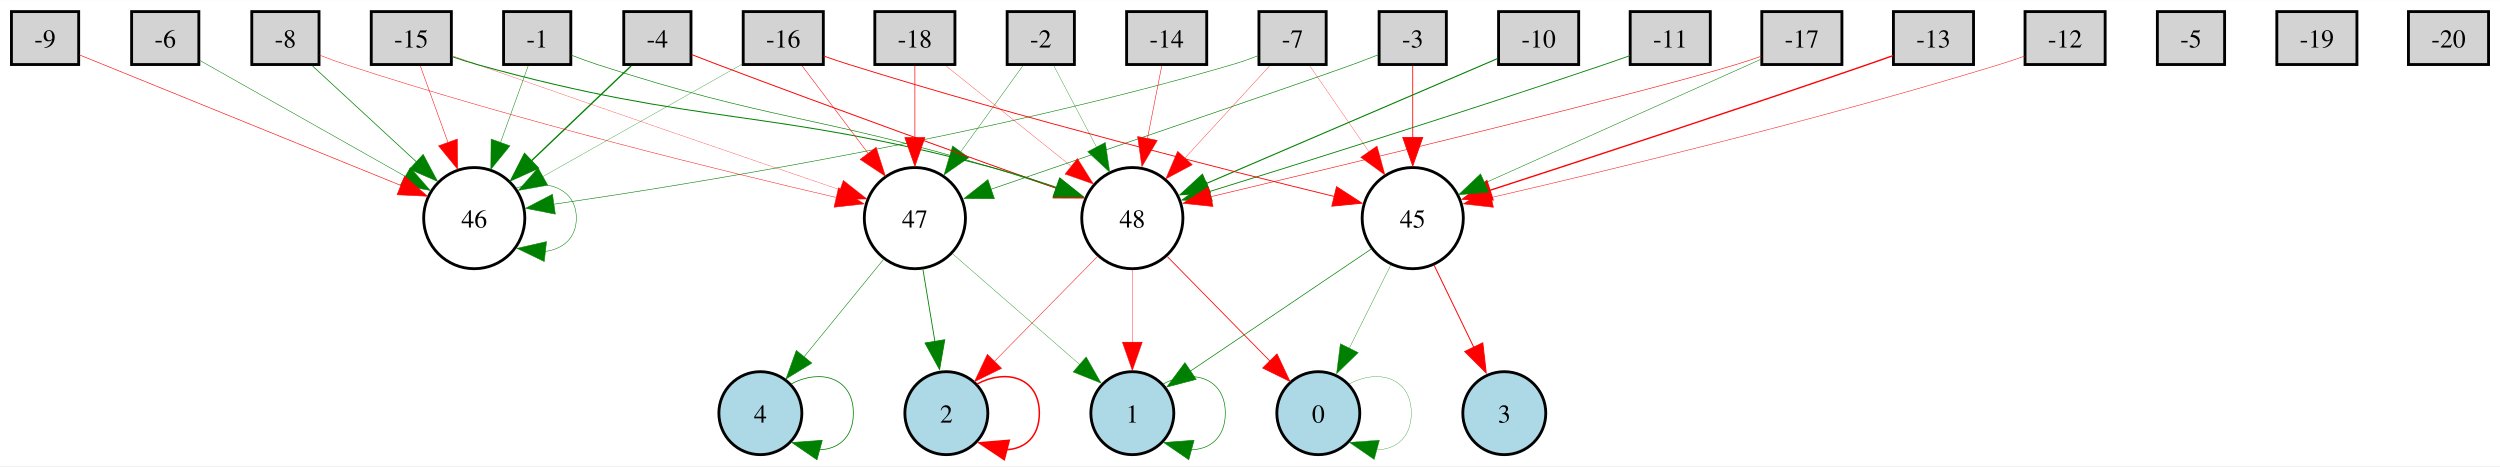
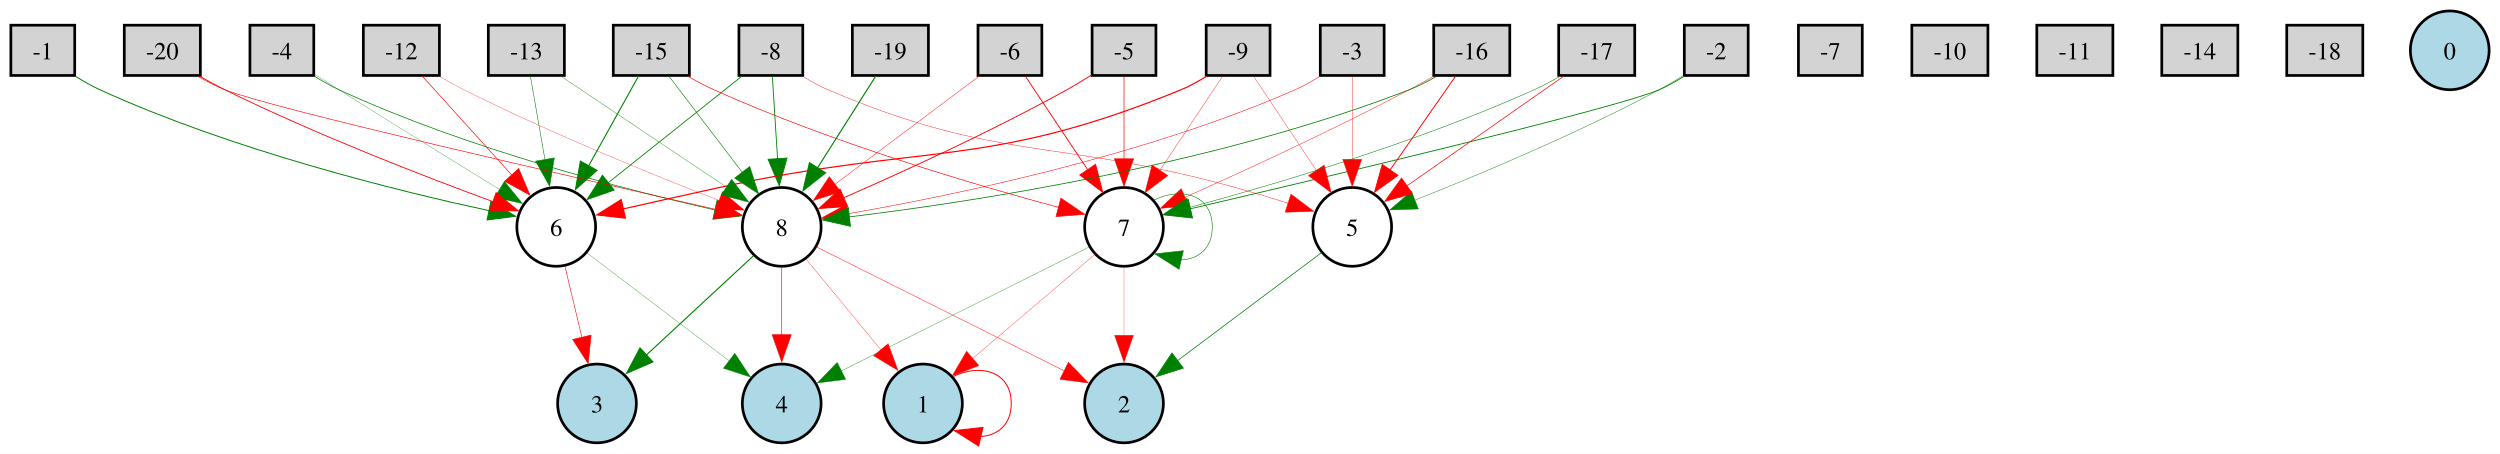
- <svg xmlns="http://www.w3.org/2000/svg" width="874pt" height="163pt" viewBox="0.00 0.00 873.75 162.85">
-   <g id="graph0" class="graph" transform="scale(1 1) rotate(0) translate(4 158.85)">
-     <polygon fill="white" stroke="none" points="-4,4 -4,-158.85 869.75,-158.85 869.75,4 -4,4" />
+ <svg xmlns="http://www.w3.org/2000/svg" width="920pt" height="167pt" viewBox="0.00 0.00 920.25 166.97">
+   <g id="graph0" class="graph" transform="scale(1 1) rotate(0) translate(4 162.97)">
+     <polygon fill="white" stroke="none" points="-4,4 -4,-162.97 916.25,-162.97 916.25,4 -4,4" />
    <g id="node1" class="node">
-       <polygon fill="lightgray" stroke="black" points="195.5,-154.85 172,-154.85 172,-136.35 195.5,-136.35 195.5,-154.85" />
-       <text text-anchor="middle" x="183.75" y="-142.3" font-family="Times,serif" font-size="9.00">-1</text>
+       <polygon fill="lightgray" stroke="black" points="23.5,-153.73 0,-153.73 0,-135.23 23.5,-135.23 23.5,-153.73" />
+       <text text-anchor="middle" x="11.75" y="-141.18" font-family="Times,serif" font-size="9.00">-1</text>
    </g>
    <g id="node27" class="node">
-       <ellipse fill="white" stroke="black" cx="161.75" cy="-82.67" rx="17.68" ry="17.68" />
-       <text text-anchor="middle" x="161.75" y="-79.37" font-family="Times,serif" font-size="9.00">46</text>
+       <ellipse fill="white" stroke="black" cx="200.75" cy="-79.49" rx="14.5" ry="14.5" />
+       <text text-anchor="middle" x="200.75" y="-76.19" font-family="Times,serif" font-size="9.00">6</text>
+     </g>
+     <g id="edge1" class="edge">
+       <path fill="none" stroke="green" stroke-width="0.36" d="M23.85,-134.88C26.69,-133.1 29.75,-131.35 32.75,-129.98 81.44,-107.72 142.64,-92.66 176.1,-85.44" />
+       <polygon fill="green" stroke="green" stroke-width="0.36" points="176.72,-88.88 185.79,-83.4 175.28,-82.03 176.72,-88.88" />
+     </g>
+     <g id="node2" class="node">
+       <polygon fill="lightgray" stroke="black" points="639.5,-153.73 616,-153.73 616,-135.23 639.5,-135.23 639.5,-153.73" />
+       <text text-anchor="middle" x="627.75" y="-141.18" font-family="Times,serif" font-size="9.00">-2</text>
+     </g>
+     <g id="node26" class="node">
+       <ellipse fill="white" stroke="black" cx="493.75" cy="-79.49" rx="14.5" ry="14.5" />
+       <text text-anchor="middle" x="493.75" y="-76.19" font-family="Times,serif" font-size="9.00">5</text>
+     </g>
+     <g id="edge31" class="edge">
+       <path fill="none" stroke="green" stroke-width="0.16" d="M615.51,-135.15C612.68,-133.36 609.65,-131.54 606.75,-129.98 576.49,-113.77 539.83,-98.45 516.64,-89.27" />
+       <polygon fill="green" stroke="green" stroke-width="0.16" points="518.11,-86.09 507.52,-85.7 515.55,-92.6 518.11,-86.09" />
+     </g>
+     <g id="node28" class="node">
+       <ellipse fill="white" stroke="black" cx="409.75" cy="-79.49" rx="14.5" ry="14.5" />
+       <text text-anchor="middle" x="409.75" y="-76.19" font-family="Times,serif" font-size="9.00">7</text>
+     </g>
+     <g id="edge30" class="edge">
+       <path fill="none" stroke="green" stroke-width="0.32" d="M615.69,-134.79C612.85,-133.01 609.77,-131.29 606.75,-129.98 590.84,-123.09 483.15,-97.59 434.06,-86.13" />
+       <polygon fill="green" stroke="green" stroke-width="0.32" points="434.98,-82.75 424.45,-83.89 433.4,-89.57 434.98,-82.75" />
+     </g>
+     <g id="node3" class="node">
+       <polygon fill="lightgray" stroke="black" points="505.5,-153.73 482,-153.73 482,-135.23 505.5,-135.23 505.5,-153.73" />
+       <text text-anchor="middle" x="493.75" y="-141.18" font-family="Times,serif" font-size="9.00">-3</text>
+     </g>
+     <g id="edge17" class="edge">
+       <path fill="none" stroke="red" stroke-width="0.14" d="M493.75,-134.98C493.75,-127.12 493.75,-115.07 493.75,-104.29" />
+       <polygon fill="red" stroke="red" stroke-width="0.14" points="497.25,-104.36 493.75,-94.36 490.25,-104.36 497.25,-104.36" />
+     </g>
+     <g id="node29" class="node">
+       <ellipse fill="white" stroke="black" cx="283.75" cy="-79.49" rx="14.5" ry="14.5" />
+       <text text-anchor="middle" x="283.75" y="-76.19" font-family="Times,serif" font-size="9.00">8</text>
+     </g>
+     <g id="edge26" class="edge">
+       <path fill="none" stroke="red" stroke-width="0.19" d="M481.68,-134.81C478.84,-133.03 475.77,-131.31 472.75,-129.98 416.21,-105.16 344.52,-90.62 307.81,-84.28" />
+       <polygon fill="red" stroke="red" stroke-width="0.19" points="308.74,-80.89 298.3,-82.69 307.58,-87.79 308.74,-80.89" />
+     </g>
+     <g id="node4" class="node">
+       <polygon fill="lightgray" stroke="black" points="111.5,-153.73 88,-153.73 88,-135.23 111.5,-135.23 111.5,-153.73" />
+       <text text-anchor="middle" x="99.75" y="-141.18" font-family="Times,serif" font-size="9.00">-4</text>
+     </g>
+     <g id="edge2" class="edge">
+       <path fill="none" stroke="green" stroke-width="0.11" d="M111.72,-135.74C114.67,-133.84 117.82,-131.83 120.75,-129.98 140.92,-117.27 164.09,-102.96 180.29,-93.01" />
+       <polygon fill="green" stroke="green" stroke-width="0.11" points="181.67,-96.27 188.37,-88.06 178.01,-90.3 181.67,-96.27" />
+     </g>
+     <g id="edge36" class="edge">
+       <path fill="none" stroke="green" stroke-width="0.27" d="M111.86,-134.89C114.69,-133.12 117.76,-131.36 120.75,-129.98 167.78,-108.24 226.78,-93.08 259.34,-85.67" />
+       <polygon fill="green" stroke="green" stroke-width="0.27" points="259.91,-89.13 268.91,-83.55 258.39,-82.29 259.91,-89.13" />
+     </g>
+     <g id="node5" class="node">
+       <polygon fill="lightgray" stroke="black" points="421.5,-153.73 398,-153.73 398,-135.23 421.5,-135.23 421.5,-153.73" />
+       <text text-anchor="middle" x="409.75" y="-141.18" font-family="Times,serif" font-size="9.00">-5</text>
+     </g>
+     <g id="edge38" class="edge">
+       <path fill="none" stroke="red" stroke-width="0.26" d="M409.75,-134.98C409.75,-127.12 409.75,-115.07 409.75,-104.29" />
+       <polygon fill="red" stroke="red" stroke-width="0.26" points="413.25,-104.54 409.75,-94.54 406.25,-104.54 413.25,-104.54" />
+     </g>
+     <g id="edge11" class="edge">
+       <path fill="none" stroke="red" stroke-width="0.34" d="M397.92,-135.49C394.97,-133.61 391.78,-131.66 388.75,-129.98 361.18,-114.71 328.1,-99.62 306.54,-90.2" />
+       <polygon fill="red" stroke="red" stroke-width="0.34" points="308,-87.02 297.43,-86.26 305.22,-93.44 308,-87.02" />
+     </g>
+     <g id="node6" class="node">
+       <polygon fill="lightgray" stroke="black" points="379.5,-153.73 356,-153.73 356,-135.23 379.5,-135.23 379.5,-153.73" />
+       <text text-anchor="middle" x="367.75" y="-141.18" font-family="Times,serif" font-size="9.00">-6</text>
+     </g>
+     <g id="edge23" class="edge">
+       <path fill="none" stroke="red" stroke-width="0.33" d="M373.41,-134.98C379.28,-126.19 388.66,-112.12 396.41,-100.49" />
+       <polygon fill="red" stroke="red" stroke-width="0.33" points="399.28,-102.5 401.92,-92.23 393.46,-98.61 399.28,-102.5" />
+     </g>
+     <g id="edge3" class="edge">
+       <path fill="none" stroke="red" stroke-width="0.17" d="M356.42,-134.98C342.77,-124.75 319.61,-107.38 303.11,-95" />
+       <polygon fill="red" stroke="red" stroke-width="0.17" points="305.47,-92.4 295.37,-89.2 301.27,-98 305.47,-92.4" />
+     </g>
+     <g id="node7" class="node">
+       <polygon fill="lightgray" stroke="black" points="681.5,-153.73 658,-153.73 658,-135.23 681.5,-135.23 681.5,-153.73" />
+       <text text-anchor="middle" x="669.75" y="-141.18" font-family="Times,serif" font-size="9.00">-7</text>
+     </g>
+     <g id="node8" class="node">
+       <polygon fill="lightgray" stroke="black" points="291.5,-153.73 268,-153.73 268,-135.23 291.5,-135.23 291.5,-153.73" />
+       <text text-anchor="middle" x="279.75" y="-141.18" font-family="Times,serif" font-size="9.00">-8</text>
+     </g>
+     <g id="edge24" class="edge">
+       <path fill="none" stroke="red" stroke-width="0.15" d="M291.8,-134.76C294.64,-132.99 297.72,-131.28 300.75,-129.98 363.81,-103.07 384.67,-112.26 450.75,-93.98 457.18,-92.2 464.1,-90.11 470.47,-88.11" />
+       <polygon fill="red" stroke="red" stroke-width="0.15" points="471.2,-91.56 479.66,-85.18 469.06,-84.89 471.2,-91.56" />
+     </g>
+     <g id="edge5" class="edge">
+       <path fill="none" stroke="green" stroke-width="0.31" d="M269.1,-134.98C256.44,-124.9 235.11,-107.89 219.64,-95.55" />
+       <polygon fill="green" stroke="green" stroke-width="0.31" points="222.11,-93.04 212.11,-89.55 217.75,-98.52 222.11,-93.04" />
+     </g>
+     <g id="edge43" class="edge">
+       <path fill="none" stroke="green" stroke-width="0.32" d="M280.29,-134.98C280.79,-127.12 281.55,-115.07 282.24,-104.29" />
+       <polygon fill="green" stroke="green" stroke-width="0.32" points="285.71,-104.82 282.85,-94.62 278.73,-104.38 285.71,-104.82" />
+     </g>
+     <g id="node9" class="node">
+       <polygon fill="lightgray" stroke="black" points="463.5,-153.73 440,-153.73 440,-135.23 463.5,-135.23 463.5,-153.73" />
+       <text text-anchor="middle" x="451.75" y="-141.18" font-family="Times,serif" font-size="9.00">-9</text>
+     </g>
+     <g id="edge18" class="edge">
+       <path fill="none" stroke="red" stroke-width="0.13" d="M457.41,-134.98C463.34,-126.1 472.84,-111.85 480.64,-100.14" />
+       <polygon fill="red" stroke="red" stroke-width="0.13" points="483.44,-102.26 486.08,-91.99 477.62,-98.37 483.44,-102.26" />
+     </g>
+     <g id="edge7" class="edge">
+       <path fill="none" stroke="red" stroke-width="0.44" d="M440.17,-134.98C437.21,-133.11 433.96,-131.3 430.75,-129.98 359.32,-100.62 336.2,-110.46 260.75,-93.98 249.01,-91.42 236.01,-88.5 225.11,-86.04" />
+       <polygon fill="red" stroke="red" stroke-width="0.44" points="226.21,-82.7 215.69,-83.9 224.67,-89.53 226.21,-82.7" />
+     </g>
+     <g id="edge9" class="edge">
+       <path fill="none" stroke="red" stroke-width="0.14" d="M446.09,-134.98C440.16,-126.1 430.66,-111.85 422.86,-100.14" />
+       <polygon fill="red" stroke="red" stroke-width="0.14" points="425.89,-98.38 417.43,-92 420.06,-102.27 425.89,-98.38" />
+     </g>
+     <g id="node10" class="node">
+       <polygon fill="lightgray" stroke="black" points="727.75,-153.73 699.75,-153.73 699.75,-135.23 727.75,-135.23 727.75,-153.73" />
+       <text text-anchor="middle" x="713.75" y="-141.18" font-family="Times,serif" font-size="9.00">-10</text>
+     </g>
+     <g id="node11" class="node">
+       <polygon fill="lightgray" stroke="black" points="773.75,-153.73 745.75,-153.73 745.75,-135.23 773.75,-135.23 773.75,-153.73" />
+       <text text-anchor="middle" x="759.75" y="-141.18" font-family="Times,serif" font-size="9.00">-11</text>
+     </g>
+     <g id="node12" class="node">
+       <polygon fill="lightgray" stroke="black" points="157.75,-153.73 129.75,-153.73 129.75,-135.23 157.75,-135.23 157.75,-153.73" />
+       <text text-anchor="middle" x="143.75" y="-141.18" font-family="Times,serif" font-size="9.00">-12</text>
+     </g>
+     <g id="edge28" class="edge">
+       <path fill="none" stroke="red" stroke-width="0.24" d="M151.44,-134.98C159.83,-125.71 173.52,-110.58 184.35,-98.61" />
+       <polygon fill="red" stroke="red" stroke-width="0.24" points="186.93,-100.98 191.05,-91.21 181.74,-96.28 186.93,-100.98" />
+     </g>
+     <g id="edge19" class="edge">
+       <path fill="none" stroke="red" stroke-width="0.11" d="M157.7,-134.9C160.65,-133.2 163.77,-131.48 166.75,-129.98 198.65,-113.96 236.99,-98.41 260.87,-89.14" />
+       <polygon fill="red" stroke="red" stroke-width="0.11" points="261.92,-92.49 270,-85.63 259.41,-85.95 261.92,-92.49" />
+     </g>
+     <g id="node13" class="node">
+       <polygon fill="lightgray" stroke="black" points="203.75,-153.73 175.75,-153.73 175.75,-135.23 203.75,-135.23 203.75,-153.73" />
+       <text text-anchor="middle" x="189.75" y="-141.18" font-family="Times,serif" font-size="9.00">-13</text>
+     </g>
+     <g id="edge42" class="edge">
+       <path fill="none" stroke="green" stroke-width="0.2" d="M191.23,-134.98C192.61,-127.12 194.71,-115.07 196.59,-104.29" />
+       <polygon fill="green" stroke="green" stroke-width="0.2" points="200.04,-104.89 198.31,-94.44 193.15,-103.69 200.04,-104.89" />
    </g>
    <g id="edge40" class="edge">
-       <path fill="none" stroke="green" stroke-width="0.17" d="M180.6,-135.87C178.06,-128.83 174.35,-118.58 170.9,-109.01" />
-       <polygon fill="green" stroke="green" stroke-width="0.17" points="174.23,-107.92 167.54,-99.7 167.64,-110.3 174.23,-107.92" />
-     </g>
-     <g id="node29" class="node">
-       <ellipse fill="white" stroke="black" cx="391.75" cy="-82.67" rx="17.68" ry="17.68" />
-       <text text-anchor="middle" x="391.75" y="-79.37" font-family="Times,serif" font-size="9.00">48</text>
+       <path fill="none" stroke="green" stroke-width="0.14" d="M202.43,-134.98C218.1,-124.48 244.98,-106.47 263.52,-94.04" />
+       <polygon fill="green" stroke="green" stroke-width="0.14" points="265.33,-97.05 271.68,-88.57 261.43,-91.23 265.33,-97.05" />
+     </g>
+     <g id="node14" class="node">
+       <polygon fill="lightgray" stroke="black" points="819.75,-153.73 791.75,-153.73 791.75,-135.23 819.75,-135.23 819.75,-153.73" />
+       <text text-anchor="middle" x="805.75" y="-141.18" font-family="Times,serif" font-size="9.00">-14</text>
+     </g>
+     <g id="node15" class="node">
+       <polygon fill="lightgray" stroke="black" points="249.75,-153.73 221.75,-153.73 221.75,-135.23 249.75,-135.23 249.75,-153.73" />
+       <text text-anchor="middle" x="235.75" y="-141.18" font-family="Times,serif" font-size="9.00">-15</text>
+     </g>
+     <g id="edge41" class="edge">
+       <path fill="none" stroke="green" stroke-width="0.4" d="M231.03,-134.98C226.31,-126.48 218.85,-113.07 212.52,-101.67" />
+       <polygon fill="green" stroke="green" stroke-width="0.4" points="215.76,-100.3 207.84,-93.26 209.64,-103.7 215.76,-100.3" />
    </g>
    <g id="edge12" class="edge">
-       <path fill="none" stroke="green" stroke-width="0.22" d="M195.65,-139.64C198.6,-138.49 201.77,-137.32 204.75,-136.35 265.02,-116.72 282.04,-118.57 342.75,-100.35 350.12,-98.13 358.04,-95.54 365.32,-93.06" />
-       <polygon fill="green" stroke="green" stroke-width="0.22" points="366.45,-96.37 374.76,-89.79 364.16,-89.76 366.45,-96.37" />
-     </g>
-     <g id="node2" class="node">
-       <polygon fill="lightgray" stroke="black" points="371.5,-154.85 348,-154.85 348,-136.35 371.5,-136.35 371.5,-154.85" />
-       <text text-anchor="middle" x="359.75" y="-142.3" font-family="Times,serif" font-size="9.00">-2</text>
-     </g>
-     <g id="node28" class="node">
-       <ellipse fill="white" stroke="black" cx="315.75" cy="-82.67" rx="17.68" ry="17.68" />
-       <text text-anchor="middle" x="315.75" y="-79.37" font-family="Times,serif" font-size="9.00">47</text>
+       <path fill="none" stroke="red" stroke-width="0.24" d="M249.12,-134.99C252.21,-133.21 255.54,-131.43 258.75,-129.98 302.17,-110.4 355.7,-94.72 385.96,-86.58" />
+       <polygon fill="red" stroke="red" stroke-width="0.24" points="386.51,-90.06 395.29,-84.12 384.72,-83.29 386.51,-90.06" />
+     </g>
+     <g id="edge6" class="edge">
+       <path fill="none" stroke="green" stroke-width="0.22" d="M242.22,-134.98C249.14,-125.9 260.33,-111.22 269.36,-99.38" />
+       <polygon fill="green" stroke="green" stroke-width="0.22" points="271.97,-101.72 275.25,-91.64 266.41,-97.47 271.97,-101.72" />
+     </g>
+     <g id="node16" class="node">
+       <polygon fill="lightgray" stroke="black" points="551.75,-153.73 523.75,-153.73 523.75,-135.23 551.75,-135.23 551.75,-153.73" />
+       <text text-anchor="middle" x="537.75" y="-141.18" font-family="Times,serif" font-size="9.00">-16</text>
+     </g>
+     <g id="edge14" class="edge">
+       <path fill="none" stroke="red" stroke-width="0.35" d="M531.82,-134.98C525.61,-126.1 515.65,-111.85 507.48,-100.14" />
+       <polygon fill="red" stroke="red" stroke-width="0.35" points="510.56,-98.45 501.97,-92.25 504.83,-102.46 510.56,-98.45" />
    </g>
    <g id="edge25" class="edge">
-       <path fill="none" stroke="green" stroke-width="0.15" d="M353.45,-135.87C347.8,-128.05 339.28,-116.26 331.77,-105.85" />
-       <polygon fill="green" stroke="green" stroke-width="0.15" points="334.61,-103.81 325.92,-97.75 328.94,-107.91 334.61,-103.81" />
+       <path fill="none" stroke="red" stroke-width="0.16" d="M523.75,-135C520.81,-133.29 517.7,-131.54 514.75,-129.98 486.75,-115.21 453.57,-99.92 432.11,-90.32" />
+       <polygon fill="red" stroke="red" stroke-width="0.16" points="433.64,-87.17 423.08,-86.31 430.8,-93.57 433.64,-87.17" />
+     </g>
+     <g id="edge13" class="edge">
+       <path fill="none" stroke="green" stroke-width="0.29" d="M524.49,-134.74C521.39,-132.97 518.03,-131.26 514.75,-129.98 442.66,-101.95 351.43,-88.36 308.37,-83.14" />
+       <polygon fill="green" stroke="green" stroke-width="0.29" points="309.05,-79.7 298.71,-82.02 308.24,-86.65 309.05,-79.7" />
+     </g>
+     <g id="node17" class="node">
+       <polygon fill="lightgray" stroke="black" points="597.75,-153.73 569.75,-153.73 569.75,-135.23 597.75,-135.23 597.75,-153.73" />
+       <text text-anchor="middle" x="583.75" y="-141.18" font-family="Times,serif" font-size="9.00">-17</text>
+     </g>
+     <g id="edge39" class="edge">
+       <path fill="none" stroke="red" stroke-width="0.26" d="M571.61,-134.98C556.82,-124.63 531.62,-106.99 513.9,-94.59" />
+       <polygon fill="red" stroke="red" stroke-width="0.26" points="515.93,-91.74 505.73,-88.87 511.91,-97.47 515.93,-91.74" />
+     </g>
+     <g id="edge29" class="edge">
+       <path fill="none" stroke="green" stroke-width="0.19" d="M570.38,-134.99C567.29,-133.21 563.96,-131.43 560.75,-129.98 517.33,-110.4 463.8,-94.72 433.54,-86.58" />
+       <polygon fill="green" stroke="green" stroke-width="0.19" points="434.71,-83.27 424.15,-84.1 432.92,-90.04 434.71,-83.27" />
+     </g>
+     <g id="node18" class="node">
+       <polygon fill="lightgray" stroke="black" points="865.75,-153.73 837.75,-153.73 837.75,-135.23 865.75,-135.23 865.75,-153.73" />
+       <text text-anchor="middle" x="851.75" y="-141.18" font-family="Times,serif" font-size="9.00">-18</text>
+     </g>
+     <g id="node19" class="node">
+       <polygon fill="lightgray" stroke="black" points="337.75,-153.73 309.75,-153.73 309.75,-135.23 337.75,-135.23 337.75,-153.73" />
+       <text text-anchor="middle" x="323.75" y="-141.18" font-family="Times,serif" font-size="9.00">-19</text>
+     </g>
+     <g id="edge10" class="edge">
+       <path fill="none" stroke="green" stroke-width="0.42" d="M318.36,-134.98C312.84,-126.29 304.05,-112.46 296.72,-100.91" />
+       <polygon fill="green" stroke="green" stroke-width="0.42" points="299.89,-99.38 291.58,-92.81 293.98,-103.13 299.89,-99.38" />
+     </g>
+     <g id="node20" class="node">
+       <polygon fill="lightgray" stroke="black" points="69.75,-153.73 41.75,-153.73 41.75,-135.23 69.75,-135.23 69.75,-153.73" />
+       <text text-anchor="middle" x="55.75" y="-141.18" font-family="Times,serif" font-size="9.00">-20</text>
+     </g>
+     <g id="edge34" class="edge">
+       <path fill="none" stroke="red" stroke-width="0.32" d="M69.68,-134.87C72.63,-133.17 75.76,-131.46 78.75,-129.98 112.3,-113.45 152.8,-97.83 177.66,-88.71" />
+       <polygon fill="red" stroke="red" stroke-width="0.32" points="178.63,-92.08 186.84,-85.38 176.24,-85.5 178.63,-92.08" />
    </g>
    <g id="edge20" class="edge">
-       <path fill="none" stroke="green" stroke-width="0.12" d="M364.33,-135.87C368.25,-128.41 374.07,-117.33 379.34,-107.29" />
-       <polygon fill="green" stroke="green" stroke-width="0.12" points="382.32,-109.14 383.88,-98.66 376.13,-105.89 382.32,-109.14" />
-     </g>
-     <g id="node3" class="node">
-       <polygon fill="lightgray" stroke="black" points="501.5,-154.85 478,-154.85 478,-136.35 501.5,-136.35 501.5,-154.85" />
-       <text text-anchor="middle" x="489.75" y="-142.3" font-family="Times,serif" font-size="9.00">-3</text>
-     </g>
-     <g id="node26" class="node">
-       <ellipse fill="white" stroke="black" cx="489.75" cy="-82.67" rx="17.68" ry="17.68" />
-       <text text-anchor="middle" x="489.75" y="-79.37" font-family="Times,serif" font-size="9.00">45</text>
-     </g>
-     <g id="edge7" class="edge">
-       <path fill="none" stroke="red" stroke-width="0.29" d="M489.75,-135.87C489.75,-129.25 489.75,-119.76 489.75,-110.7" />
-       <polygon fill="red" stroke="red" stroke-width="0.29" points="493.25,-110.88 489.75,-100.88 486.25,-110.88 493.25,-110.88" />
-     </g>
-     <g id="edge24" class="edge">
-       <path fill="none" stroke="green" stroke-width="0.22" d="M477.79,-139.8C474.84,-138.64 471.69,-137.43 468.75,-136.35 456.62,-131.88 382.9,-106.62 342.38,-92.77" />
-       <polygon fill="green" stroke="green" stroke-width="0.22" points="343.53,-89.46 332.94,-89.54 341.27,-96.09 343.53,-89.46" />
-     </g>
-     <g id="node4" class="node">
-       <polygon fill="lightgray" stroke="black" points="237.5,-154.85 214,-154.85 214,-136.35 237.5,-136.35 237.5,-154.85" />
-       <text text-anchor="middle" x="225.75" y="-142.3" font-family="Times,serif" font-size="9.00">-4</text>
+       <path fill="none" stroke="red" stroke-width="0.23" d="M69.03,-134.8C72.13,-133.02 75.49,-131.3 78.75,-129.98 95.55,-123.2 208.97,-97.31 259.52,-85.92" />
+       <polygon fill="red" stroke="red" stroke-width="0.23" points="260.23,-89.34 269.22,-83.74 258.7,-82.51 260.23,-89.34" />
+     </g>
+     <g id="node21" class="node">
+       <ellipse fill="lightblue" stroke="black" cx="897.75" cy="-144.48" rx="14.5" ry="14.5" />
+       <text text-anchor="middle" x="897.75" y="-141.18" font-family="Times,serif" font-size="9.00">0</text>
+     </g>
+     <g id="node22" class="node">
+       <ellipse fill="lightblue" stroke="black" cx="335.75" cy="-14.5" rx="14.5" ry="14.5" />
+       <text text-anchor="middle" x="335.75" y="-11.2" font-family="Times,serif" font-size="9.00">1</text>
+     </g>
+     <g id="edge44" class="edge">
+       <path fill="none" stroke="red" stroke-width="0.37" d="M346.74,-24.35C357.05,-29.46 368.25,-26.17 368.25,-14.5 368.25,-6.65 363.19,-2.59 356.75,-2.32" />
+       <polygon fill="red" stroke="red" stroke-width="0.37" points="356.24,1.15 347.29,-4.51 357.82,-5.67 356.24,1.15" />
+     </g>
+     <g id="node23" class="node">
+       <ellipse fill="lightblue" stroke="black" cx="409.75" cy="-14.5" rx="14.5" ry="14.5" />
+       <text text-anchor="middle" x="409.75" y="-11.2" font-family="Times,serif" font-size="9.00">2</text>
+     </g>
+     <g id="node24" class="node">
+       <ellipse fill="lightblue" stroke="black" cx="215.75" cy="-14.5" rx="14.5" ry="14.5" />
+       <text text-anchor="middle" x="215.75" y="-11.2" font-family="Times,serif" font-size="9.00">3</text>
+     </g>
+     <g id="node25" class="node">
+       <ellipse fill="lightblue" stroke="black" cx="283.75" cy="-14.5" rx="14.5" ry="14.5" />
+       <text text-anchor="middle" x="283.75" y="-11.2" font-family="Times,serif" font-size="9.00">4</text>
+     </g>
+     <g id="edge27" class="edge">
+       <path fill="none" stroke="green" stroke-width="0.27" d="M482.42,-69.99C468.77,-59.75 445.61,-42.39 429.11,-30.01" />
+       <polygon fill="green" stroke="green" stroke-width="0.27" points="431.6,-27.51 421.5,-24.31 427.4,-33.11 431.6,-27.51" />
+     </g>
+     <g id="edge32" class="edge">
+       <path fill="none" stroke="red" stroke-width="0.21" d="M203.93,-65.13C205.76,-57.44 208.11,-47.58 210.23,-38.67" />
+       <polygon fill="red" stroke="red" stroke-width="0.21" points="213.59,-39.68 212.5,-29.14 206.78,-38.06 213.59,-39.68" />
+     </g>
+     <g id="edge4" class="edge">
+       <path fill="none" stroke="green" stroke-width="0.12" d="M211.94,-69.99C225.43,-59.75 248.32,-42.39 264.62,-30.01" />
+       <polygon fill="green" stroke="green" stroke-width="0.12" points="266.47,-33 272.32,-24.17 262.24,-27.43 266.47,-33" />
    </g>
    <g id="edge15" class="edge">
-       <path fill="none" stroke="green" stroke-width="0.47" d="M216.58,-135.87C207.48,-127.21 193.24,-113.65 181.56,-102.53" />
-       <polygon fill="green" stroke="green" stroke-width="0.47" points="184.14,-100.16 174.49,-95.8 179.32,-105.23 184.14,-100.16" />
-     </g>
-     <g id="edge13" class="edge">
-       <path fill="none" stroke="red" stroke-width="0.34" d="M237.72,-139.83C240.67,-138.68 243.82,-137.45 246.75,-136.35 288.03,-120.74 336.24,-103.4 365.36,-93.03" />
-       <polygon fill="red" stroke="red" stroke-width="0.34" points="366.44,-96.35 374.69,-89.7 364.1,-89.76 366.44,-96.35" />
-     </g>
-     <g id="node5" class="node">
-       <polygon fill="lightgray" stroke="black" points="773.5,-154.85 750,-154.85 750,-136.35 773.5,-136.35 773.5,-154.85" />
-       <text text-anchor="middle" x="761.75" y="-142.3" font-family="Times,serif" font-size="9.00">-5</text>
-     </g>
-     <g id="node6" class="node">
-       <polygon fill="lightgray" stroke="black" points="65.5,-154.85 42,-154.85 42,-136.35 65.5,-136.35 65.5,-154.85" />
-       <text text-anchor="middle" x="53.75" y="-142.3" font-family="Times,serif" font-size="9.00">-6</text>
+       <path fill="none" stroke="red" stroke-width="0.12" d="M399.15,-69.46C387.39,-59.45 368.21,-43.12 354.02,-31.04" />
+       <polygon fill="red" stroke="red" stroke-width="0.12" points="356.35,-28.43 346.47,-24.62 351.81,-33.77 356.35,-28.43" />
+     </g>
+     <g id="edge33" class="edge">
+       <path fill="none" stroke="red" stroke-width="0.1" d="M409.75,-64.51C409.75,-57.17 409.75,-47.97 409.75,-39.53" />
+       <polygon fill="red" stroke="red" stroke-width="0.1" points="413.25,-39.59 409.75,-29.59 406.25,-39.59 413.25,-39.59" />
+     </g>
+     <g id="edge35" class="edge">
+       <path fill="none" stroke="green" stroke-width="0.13" d="M397.21,-72.22C375.81,-61.52 331.99,-39.61 305.51,-26.38" />
+       <polygon fill="green" stroke="green" stroke-width="0.13" points="307.31,-23.36 296.8,-22.02 304.18,-29.62 307.31,-23.36" />
+     </g>
+     <g id="edge21" class="edge">
+       <path fill="none" stroke="green" stroke-width="0.22" d="M420.74,-89.34C431.05,-94.45 442.25,-91.17 442.25,-79.49 442.25,-71.64 437.19,-67.58 430.75,-67.32" />
+       <polygon fill="green" stroke="green" stroke-width="0.22" points="430.01,-63.89 421.06,-69.56 431.59,-70.71 430.01,-63.89" />
+     </g>
+     <g id="edge37" class="edge">
+       <path fill="none" stroke="red" stroke-width="0.12" d="M292.57,-67.8C300.14,-58.63 311.24,-45.19 320.28,-34.23" />
+       <polygon fill="red" stroke="red" stroke-width="0.12" points="322.93,-36.53 326.59,-26.59 317.53,-32.07 322.93,-36.53" />
+     </g>
+     <g id="edge16" class="edge">
+       <path fill="none" stroke="red" stroke-width="0.17" d="M296.29,-72.22C317.69,-61.52 361.51,-39.61 387.99,-26.38" />
+       <polygon fill="red" stroke="red" stroke-width="0.17" points="389.28,-29.64 396.65,-22.04 386.14,-23.38 389.28,-29.64" />
    </g>
    <g id="edge22" class="edge">
-       <path fill="none" stroke="green" stroke-width="0.18" d="M65.72,-137.84C83.02,-128.08 115.38,-109.83 137.72,-97.22" />
-       <polygon fill="green" stroke="green" stroke-width="0.18" points="139.38,-100.31 146.37,-92.34 135.94,-94.21 139.38,-100.31" />
-     </g>
-     <g id="node7" class="node">
-       <polygon fill="lightgray" stroke="black" points="459.5,-154.85 436,-154.85 436,-136.35 459.5,-136.35 459.5,-154.85" />
-       <text text-anchor="middle" x="447.75" y="-142.3" font-family="Times,serif" font-size="9.00">-7</text>
-     </g>
-     <g id="edge6" class="edge">
-       <path fill="none" stroke="red" stroke-width="0.1" d="M453.77,-135.87C459.15,-128.05 467.29,-116.26 474.46,-105.85" />
-       <polygon fill="red" stroke="red" stroke-width="0.1" points="477.29,-107.91 480.09,-97.69 471.53,-103.93 477.29,-107.91" />
-     </g>
-     <g id="edge21" class="edge">
-       <path fill="none" stroke="green" stroke-width="0.2" d="M435.88,-139.51C432.94,-138.36 429.76,-137.23 426.75,-136.35 341.8,-111.43 238.08,-94.62 189.43,-87.51" />
-       <polygon fill="green" stroke="green" stroke-width="0.2" points="190.08,-84.07 179.68,-86.11 189.08,-90.99 190.08,-84.07" />
-     </g>
-     <g id="edge34" class="edge">
-       <path fill="none" stroke="red" stroke-width="0.12" d="M439.73,-135.87C432.04,-127.5 420.15,-114.57 410.13,-103.67" />
-       <polygon fill="red" stroke="red" stroke-width="0.12" points="412.73,-101.32 403.38,-96.33 407.58,-106.06 412.73,-101.32" />
-     </g>
-     <g id="node8" class="node">
-       <polygon fill="lightgray" stroke="black" points="107.5,-154.85 84,-154.85 84,-136.35 107.5,-136.35 107.5,-154.85" />
-       <text text-anchor="middle" x="95.75" y="-142.3" font-family="Times,serif" font-size="9.00">-8</text>
-     </g>
-     <g id="edge35" class="edge">
-       <path fill="none" stroke="green" stroke-width="0.25" d="M105.21,-135.87C114.68,-127.12 129.55,-113.39 141.67,-102.21" />
-       <polygon fill="green" stroke="green" stroke-width="0.25" points="143.89,-104.92 148.87,-95.56 139.15,-99.77 143.89,-104.92" />
-     </g>
-     <g id="edge43" class="edge">
-       <path fill="none" stroke="red" stroke-width="0.16" d="M107.66,-139.64C110.6,-138.49 113.77,-137.32 116.75,-136.35 177.13,-116.57 249.62,-98.85 288.28,-89.88" />
-       <polygon fill="red" stroke="red" stroke-width="0.16" points="289.06,-93.29 298.02,-87.64 287.49,-86.47 289.06,-93.29" />
-     </g>
-     <g id="node9" class="node">
-       <polygon fill="lightgray" stroke="black" points="23.5,-154.85 0,-154.85 0,-136.35 23.5,-136.35 23.5,-154.85" />
-       <text text-anchor="middle" x="11.75" y="-142.3" font-family="Times,serif" font-size="9.00">-9</text>
-     </g>
-     <g id="edge33" class="edge">
-       <path fill="none" stroke="red" stroke-width="0.21" d="M23.77,-139.71C48.09,-129.84 103.59,-107.29 136.31,-94" />
-       <polygon fill="red" stroke="red" stroke-width="0.21" points="137.42,-97.33 145.37,-90.32 134.79,-90.84 137.42,-97.33" />
-     </g>
-     <g id="node10" class="node">
-       <polygon fill="lightgray" stroke="black" points="547.75,-154.85 519.75,-154.85 519.75,-136.35 547.75,-136.35 547.75,-154.85" />
-       <text text-anchor="middle" x="533.75" y="-142.3" font-family="Times,serif" font-size="9.00">-10</text>
-     </g>
-     <g id="edge29" class="edge">
-       <path fill="none" stroke="green" stroke-width="0.38" d="M519.35,-138.42C495.41,-128.15 447.09,-107.41 417.26,-94.62" />
-       <polygon fill="green" stroke="green" stroke-width="0.38" points="419.01,-91.56 408.44,-90.83 416.25,-97.99 419.01,-91.56" />
-     </g>
-     <g id="node11" class="node">
-       <polygon fill="lightgray" stroke="black" points="593.75,-154.85 565.75,-154.85 565.75,-136.35 593.75,-136.35 593.75,-154.85" />
-       <text text-anchor="middle" x="579.75" y="-142.3" font-family="Times,serif" font-size="9.00">-11</text>
-     </g>
-     <g id="edge18" class="edge">
-       <path fill="none" stroke="green" stroke-width="0.3" d="M565.67,-139.46C562.73,-138.41 559.64,-137.33 556.75,-136.35 508.18,-119.89 451.1,-101.98 418.4,-91.86" />
-       <polygon fill="green" stroke="green" stroke-width="0.3" points="419.69,-88.6 409.11,-88.99 417.63,-95.28 419.69,-88.6" />
-     </g>
-     <g id="node12" class="node">
-       <polygon fill="lightgray" stroke="black" points="731.75,-154.85 703.75,-154.85 703.75,-136.35 731.75,-136.35 731.75,-154.85" />
-       <text text-anchor="middle" x="717.75" y="-142.3" font-family="Times,serif" font-size="9.00">-12</text>
-     </g>
-     <g id="edge27" class="edge">
-       <path fill="none" stroke="red" stroke-width="0.17" d="M703.71,-139.33C700.77,-138.29 697.67,-137.24 694.75,-136.35 631.84,-117.03 556.63,-98.96 517.11,-89.85" />
-       <polygon fill="red" stroke="red" stroke-width="0.17" points="517.96,-86.45 507.43,-87.63 516.4,-93.27 517.96,-86.45" />
-     </g>
-     <g id="node13" class="node">
-       <polygon fill="lightgray" stroke="black" points="685.75,-154.85 657.75,-154.85 657.75,-136.35 685.75,-136.35 685.75,-154.85" />
-       <text text-anchor="middle" x="671.75" y="-142.3" font-family="Times,serif" font-size="9.00">-13</text>
-     </g>
-     <g id="edge10" class="edge">
-       <path fill="none" stroke="red" stroke-width="0.48" d="M657.66,-139.48C654.72,-138.43 651.64,-137.34 648.75,-136.35 602.32,-120.33 547.94,-102.52 516.31,-92.25" />
-       <polygon fill="red" stroke="red" stroke-width="0.48" points="517.79,-89.05 507.2,-89.3 515.64,-95.71 517.79,-89.05" />
-     </g>
-     <g id="node14" class="node">
-       <polygon fill="lightgray" stroke="black" points="417.75,-154.85 389.75,-154.85 389.75,-136.35 417.75,-136.35 417.75,-154.85" />
-       <text text-anchor="middle" x="403.75" y="-142.3" font-family="Times,serif" font-size="9.00">-14</text>
+       <path fill="none" stroke="green" stroke-width="0.41" d="M273.42,-68.92C262.94,-59.21 246.49,-43.97 233.84,-32.25" />
+       <polygon fill="green" stroke="green" stroke-width="0.41" points="236.34,-29.8 226.63,-25.57 231.59,-34.94 236.34,-29.8" />
    </g>
    <g id="edge8" class="edge">
-       <path fill="none" stroke="red" stroke-width="0.18" d="M402.03,-135.87C400.71,-129.17 398.82,-119.56 397.01,-110.4" />
-       <polygon fill="red" stroke="red" stroke-width="0.18" points="400.47,-109.83 395.1,-100.69 393.6,-111.18 400.47,-109.83" />
-     </g>
-     <g id="node15" class="node">
-       <polygon fill="lightgray" stroke="black" points="153.75,-154.85 125.75,-154.85 125.75,-136.35 153.75,-136.35 153.75,-154.85" />
-       <text text-anchor="middle" x="139.75" y="-142.3" font-family="Times,serif" font-size="9.00">-15</text>
-     </g>
-     <g id="edge31" class="edge">
-       <path fill="none" stroke="red" stroke-width="0.18" d="M142.9,-135.87C145.44,-128.83 149.15,-118.58 152.6,-109.01" />
-       <polygon fill="red" stroke="red" stroke-width="0.18" points="155.85,-110.31 155.96,-99.71 149.27,-107.93 155.85,-110.31" />
-     </g>
-     <g id="edge28" class="edge">
-       <path fill="none" stroke="red" stroke-width="0.1" d="M153.85,-139.51C156.79,-138.46 159.87,-137.36 162.75,-136.35 207.28,-120.7 259.26,-102.9 289.73,-92.51" />
-       <polygon fill="red" stroke="red" stroke-width="0.1" points="290.72,-95.88 299.05,-89.34 288.46,-89.25 290.72,-95.88" />
-     </g>
-     <g id="edge11" class="edge">
-       <path fill="none" stroke="green" stroke-width="0.35" d="M154.25,-139.03C157.04,-138.06 159.97,-137.12 162.75,-136.35 241.36,-114.52 263.97,-121.54 342.75,-100.35 350.18,-98.35 358.12,-95.82 365.41,-93.34" />
-       <polygon fill="green" stroke="green" stroke-width="0.35" points="366.36,-96.71 374.64,-90.1 364.04,-90.11 366.36,-96.71" />
-     </g>
-     <g id="node16" class="node">
-       <polygon fill="lightgray" stroke="black" points="283.75,-154.85 255.75,-154.85 255.75,-136.35 283.75,-136.35 283.75,-154.85" />
-       <text text-anchor="middle" x="269.75" y="-142.3" font-family="Times,serif" font-size="9.00">-16</text>
-     </g>
-     <g id="edge14" class="edge">
-       <path fill="none" stroke="red" stroke-width="0.31" d="M283.8,-139.35C286.74,-138.31 289.83,-137.26 292.75,-136.35 352.83,-117.58 424.47,-99.47 462.64,-90.16" />
-       <polygon fill="red" stroke="red" stroke-width="0.31" points="463.13,-93.64 472.02,-87.89 461.48,-86.84 463.13,-93.64" />
-     </g>
-     <g id="edge9" class="edge">
-       <path fill="none" stroke="green" stroke-width="0.11" d="M255.63,-136.63C237.9,-126.63 207.21,-109.31 185.76,-97.21" />
-       <polygon fill="green" stroke="green" stroke-width="0.11" points="187.49,-94.17 177.06,-92.31 184.05,-100.27 187.49,-94.17" />
-     </g>
-     <g id="edge26" class="edge">
-       <path fill="none" stroke="red" stroke-width="0.18" d="M276.34,-135.87C282.38,-127.87 291.56,-115.7 299.55,-105.13" />
-       <polygon fill="red" stroke="red" stroke-width="0.18" points="302.21,-107.41 305.44,-97.32 296.62,-103.19 302.21,-107.41" />
-     </g>
-     <g id="node17" class="node">
-       <polygon fill="lightgray" stroke="black" points="639.75,-154.85 611.75,-154.85 611.75,-136.35 639.75,-136.35 639.75,-154.85" />
-       <text text-anchor="middle" x="625.75" y="-142.3" font-family="Times,serif" font-size="9.00">-17</text>
-     </g>
-     <g id="edge42" class="edge">
-       <path fill="none" stroke="green" stroke-width="0.18" d="M611.45,-138.19C588.51,-127.92 543.19,-107.61 514.8,-94.89" />
-       <polygon fill="green" stroke="green" stroke-width="0.18" points="516.32,-91.74 505.77,-90.84 513.46,-98.13 516.32,-91.74" />
-     </g>
-     <g id="edge5" class="edge">
-       <path fill="none" stroke="red" stroke-width="0.2" d="M611.71,-139.31C608.77,-138.27 605.67,-137.23 602.75,-136.35 568.25,-125.88 467.79,-101.71 418.99,-90.11" />
-       <polygon fill="red" stroke="red" stroke-width="0.2" points="419.95,-86.74 409.42,-87.84 418.34,-93.55 419.95,-86.74" />
-     </g>
-     <g id="node18" class="node">
-       <polygon fill="lightgray" stroke="black" points="329.75,-154.85 301.75,-154.85 301.75,-136.35 329.75,-136.35 329.75,-154.85" />
-       <text text-anchor="middle" x="315.75" y="-142.3" font-family="Times,serif" font-size="9.00">-18</text>
-     </g>
-     <g id="edge19" class="edge">
-       <path fill="none" stroke="red" stroke-width="0.24" d="M315.75,-135.87C315.75,-129.25 315.75,-119.76 315.75,-110.7" />
-       <polygon fill="red" stroke="red" stroke-width="0.24" points="319.25,-110.8 315.75,-100.8 312.25,-110.8 319.25,-110.8" />
-     </g>
-     <g id="edge36" class="edge">
-       <path fill="none" stroke="red" stroke-width="0.11" d="M326.64,-135.87C338.03,-126.74 356.2,-112.17 370.46,-100.74" />
-       <polygon fill="red" stroke="red" stroke-width="0.11" points="372.58,-103.52 378.19,-94.54 368.2,-98.06 372.58,-103.52" />
-     </g>
-     <g id="node19" class="node">
-       <polygon fill="lightgray" stroke="black" points="819.75,-154.85 791.75,-154.85 791.75,-136.35 819.75,-136.35 819.75,-154.85" />
-       <text text-anchor="middle" x="805.75" y="-142.3" font-family="Times,serif" font-size="9.00">-19</text>
-     </g>
-     <g id="node20" class="node">
-       <polygon fill="lightgray" stroke="black" points="865.75,-154.85 837.75,-154.85 837.75,-136.35 865.75,-136.35 865.75,-154.85" />
-       <text text-anchor="middle" x="851.75" y="-142.3" font-family="Times,serif" font-size="9.00">-20</text>
-     </g>
-     <g id="node21" class="node">
-       <ellipse fill="lightblue" stroke="black" cx="456.75" cy="-14.5" rx="14.5" ry="14.5" />
-       <text text-anchor="middle" x="456.75" y="-11.2" font-family="Times,serif" font-size="9.00">0</text>
-     </g>
-     <g id="edge32" class="edge">
-       <path fill="none" stroke="green" stroke-width="0.11" d="M467.4,-24.65C477.81,-30.26 489.25,-26.88 489.25,-14.5 489.25,-5.98 483.84,-1.72 477.08,-1.71" />
-       <polygon fill="green" stroke="green" stroke-width="0.11" points="476.29,1.7 467.56,-4.3 478.12,-5.06 476.29,1.7" />
-     </g>
-     <g id="node22" class="node">
-       <ellipse fill="lightblue" stroke="black" cx="391.75" cy="-14.5" rx="14.5" ry="14.5" />
-       <text text-anchor="middle" x="391.75" y="-11.2" font-family="Times,serif" font-size="9.00">1</text>
-     </g>
-     <g id="edge17" class="edge">
-       <path fill="none" stroke="green" stroke-width="0.23" d="M402.4,-24.65C412.81,-30.26 424.25,-26.88 424.25,-14.5 424.25,-5.98 418.84,-1.72 412.08,-1.71" />
-       <polygon fill="green" stroke="green" stroke-width="0.23" points="411.48,1.75 402.74,-4.24 413.31,-5.01 411.48,1.75" />
-     </g>
-     <g id="node23" class="node">
-       <ellipse fill="lightblue" stroke="black" cx="326.75" cy="-14.5" rx="14.5" ry="14.5" />
-       <text text-anchor="middle" x="326.75" y="-11.2" font-family="Times,serif" font-size="9.00">2</text>
-     </g>
-     <g id="edge23" class="edge">
-       <path fill="none" stroke="red" stroke-width="0.53" d="M337.4,-24.65C347.81,-30.26 359.25,-26.88 359.25,-14.5 359.25,-6.18 354.08,-1.92 347.54,-1.72" />
-       <polygon fill="red" stroke="red" stroke-width="0.53" points="346.99,1.75 338.18,-4.14 348.74,-5.02 346.99,1.75" />
-     </g>
-     <g id="node24" class="node">
-       <ellipse fill="lightblue" stroke="black" cx="521.75" cy="-14.5" rx="14.5" ry="14.5" />
-       <text text-anchor="middle" x="521.75" y="-11.2" font-family="Times,serif" font-size="9.00">3</text>
-     </g>
-     <g id="node25" class="node">
-       <ellipse fill="lightblue" stroke="black" cx="261.75" cy="-14.5" rx="14.5" ry="14.5" />
-       <text text-anchor="middle" x="261.75" y="-11.2" font-family="Times,serif" font-size="9.00">4</text>
-     </g>
-     <g id="edge2" class="edge">
-       <path fill="none" stroke="green" stroke-width="0.27" d="M272.4,-24.65C282.81,-30.26 294.25,-26.88 294.25,-14.5 294.25,-5.98 288.84,-1.72 282.08,-1.71" />
-       <polygon fill="green" stroke="green" stroke-width="0.27" points="281.52,1.76 272.79,-4.23 283.36,-4.99 281.52,1.76" />
-     </g>
-     <g id="edge41" class="edge">
-       <path fill="none" stroke="green" stroke-width="0.13" d="M482.1,-66.32C477.76,-57.62 472.25,-46.59 467.49,-37.03" />
-       <polygon fill="green" stroke="green" stroke-width="0.13" points="470.72,-35.66 463.12,-28.27 464.45,-38.78 470.72,-35.66" />
-     </g>
-     <g id="edge37" class="edge">
-       <path fill="none" stroke="green" stroke-width="0.24" d="M475.29,-71.9C458.54,-60.6 430.85,-41.89 411.97,-29.15" />
-       <polygon fill="green" stroke="green" stroke-width="0.24" points="414.05,-26.33 403.81,-23.64 410.13,-32.13 414.05,-26.33" />
-     </g>
-     <g id="edge38" class="edge">
-       <path fill="none" stroke="red" stroke-width="0.34" d="M497.17,-66.32C501.34,-57.71 506.6,-46.81 511.19,-37.33" />
-       <polygon fill="red" stroke="red" stroke-width="0.34" points="514.23,-39.08 515.43,-28.56 507.93,-36.04 514.23,-39.08" />
-     </g>
-     <g id="edge30" class="edge">
-       <path fill="none" stroke="green" stroke-width="0.18" d="M176.41,-93.2C186.94,-96.63 197.43,-93.12 197.43,-82.67 197.43,-75.65 192.69,-71.76 186.39,-71.01" />
-       <polygon fill="green" stroke="green" stroke-width="0.18" points="186.22,-67.5 176.68,-72.11 187.01,-74.46 186.22,-67.5" />
-     </g>
-     <g id="edge16" class="edge">
-       <path fill="none" stroke="green" stroke-width="0.13" d="M328.64,-70.44C340.96,-59.72 359.66,-43.44 373.5,-31.38" />
-       <polygon fill="green" stroke="green" stroke-width="0.13" points="375.62,-34.18 380.87,-24.97 371.03,-28.9 375.62,-34.18" />
-     </g>
-     <g id="edge3" class="edge">
-       <path fill="none" stroke="green" stroke-width="0.3" d="M318.53,-64.97C319.81,-57.22 321.37,-47.86 322.78,-39.38" />
-       <polygon fill="green" stroke="green" stroke-width="0.3" points="326.2,-40.17 324.38,-29.73 319.29,-39.02 326.2,-40.17" />
-     </g>
-     <g id="edge1" class="edge">
-       <path fill="none" stroke="green" stroke-width="0.19" d="M304.82,-68.28C296.77,-58.41 285.71,-44.86 276.82,-33.96" />
-       <polygon fill="green" stroke="green" stroke-width="0.19" points="279.74,-32 270.7,-26.46 274.31,-36.43 279.74,-32" />
-     </g>
-     <g id="edge44" class="edge">
-       <path fill="none" stroke="red" stroke-width="0.28" d="M403.98,-69.22C414.14,-58.88 428.69,-44.06 439.95,-32.6" />
-       <polygon fill="red" stroke="red" stroke-width="0.28" points="442.31,-35.2 446.82,-25.61 437.31,-30.29 442.31,-35.2" />
-     </g>
-     <g id="edge4" class="edge">
-       <path fill="none" stroke="red" stroke-width="0.13" d="M391.75,-64.63C391.75,-56.87 391.75,-47.57 391.75,-39.15" />
-       <polygon fill="red" stroke="red" stroke-width="0.13" points="395.25,-39.34 391.75,-29.34 388.25,-39.34 395.25,-39.34" />
-     </g>
-     <g id="edge39" class="edge">
-       <path fill="none" stroke="red" stroke-width="0.17" d="M379.52,-69.22C369.36,-58.88 354.81,-44.06 343.55,-32.6" />
-       <polygon fill="red" stroke="red" stroke-width="0.17" points="346.07,-30.17 336.57,-25.49 341.08,-35.08 346.07,-30.17" />
+       <path fill="none" stroke="red" stroke-width="0.23" d="M283.75,-64.51C283.75,-57.17 283.75,-47.97 283.75,-39.53" />
+       <polygon fill="red" stroke="red" stroke-width="0.23" points="287.25,-39.79 283.75,-29.79 280.25,-39.79 287.25,-39.79" />
    </g>
  </g>
</svg>
